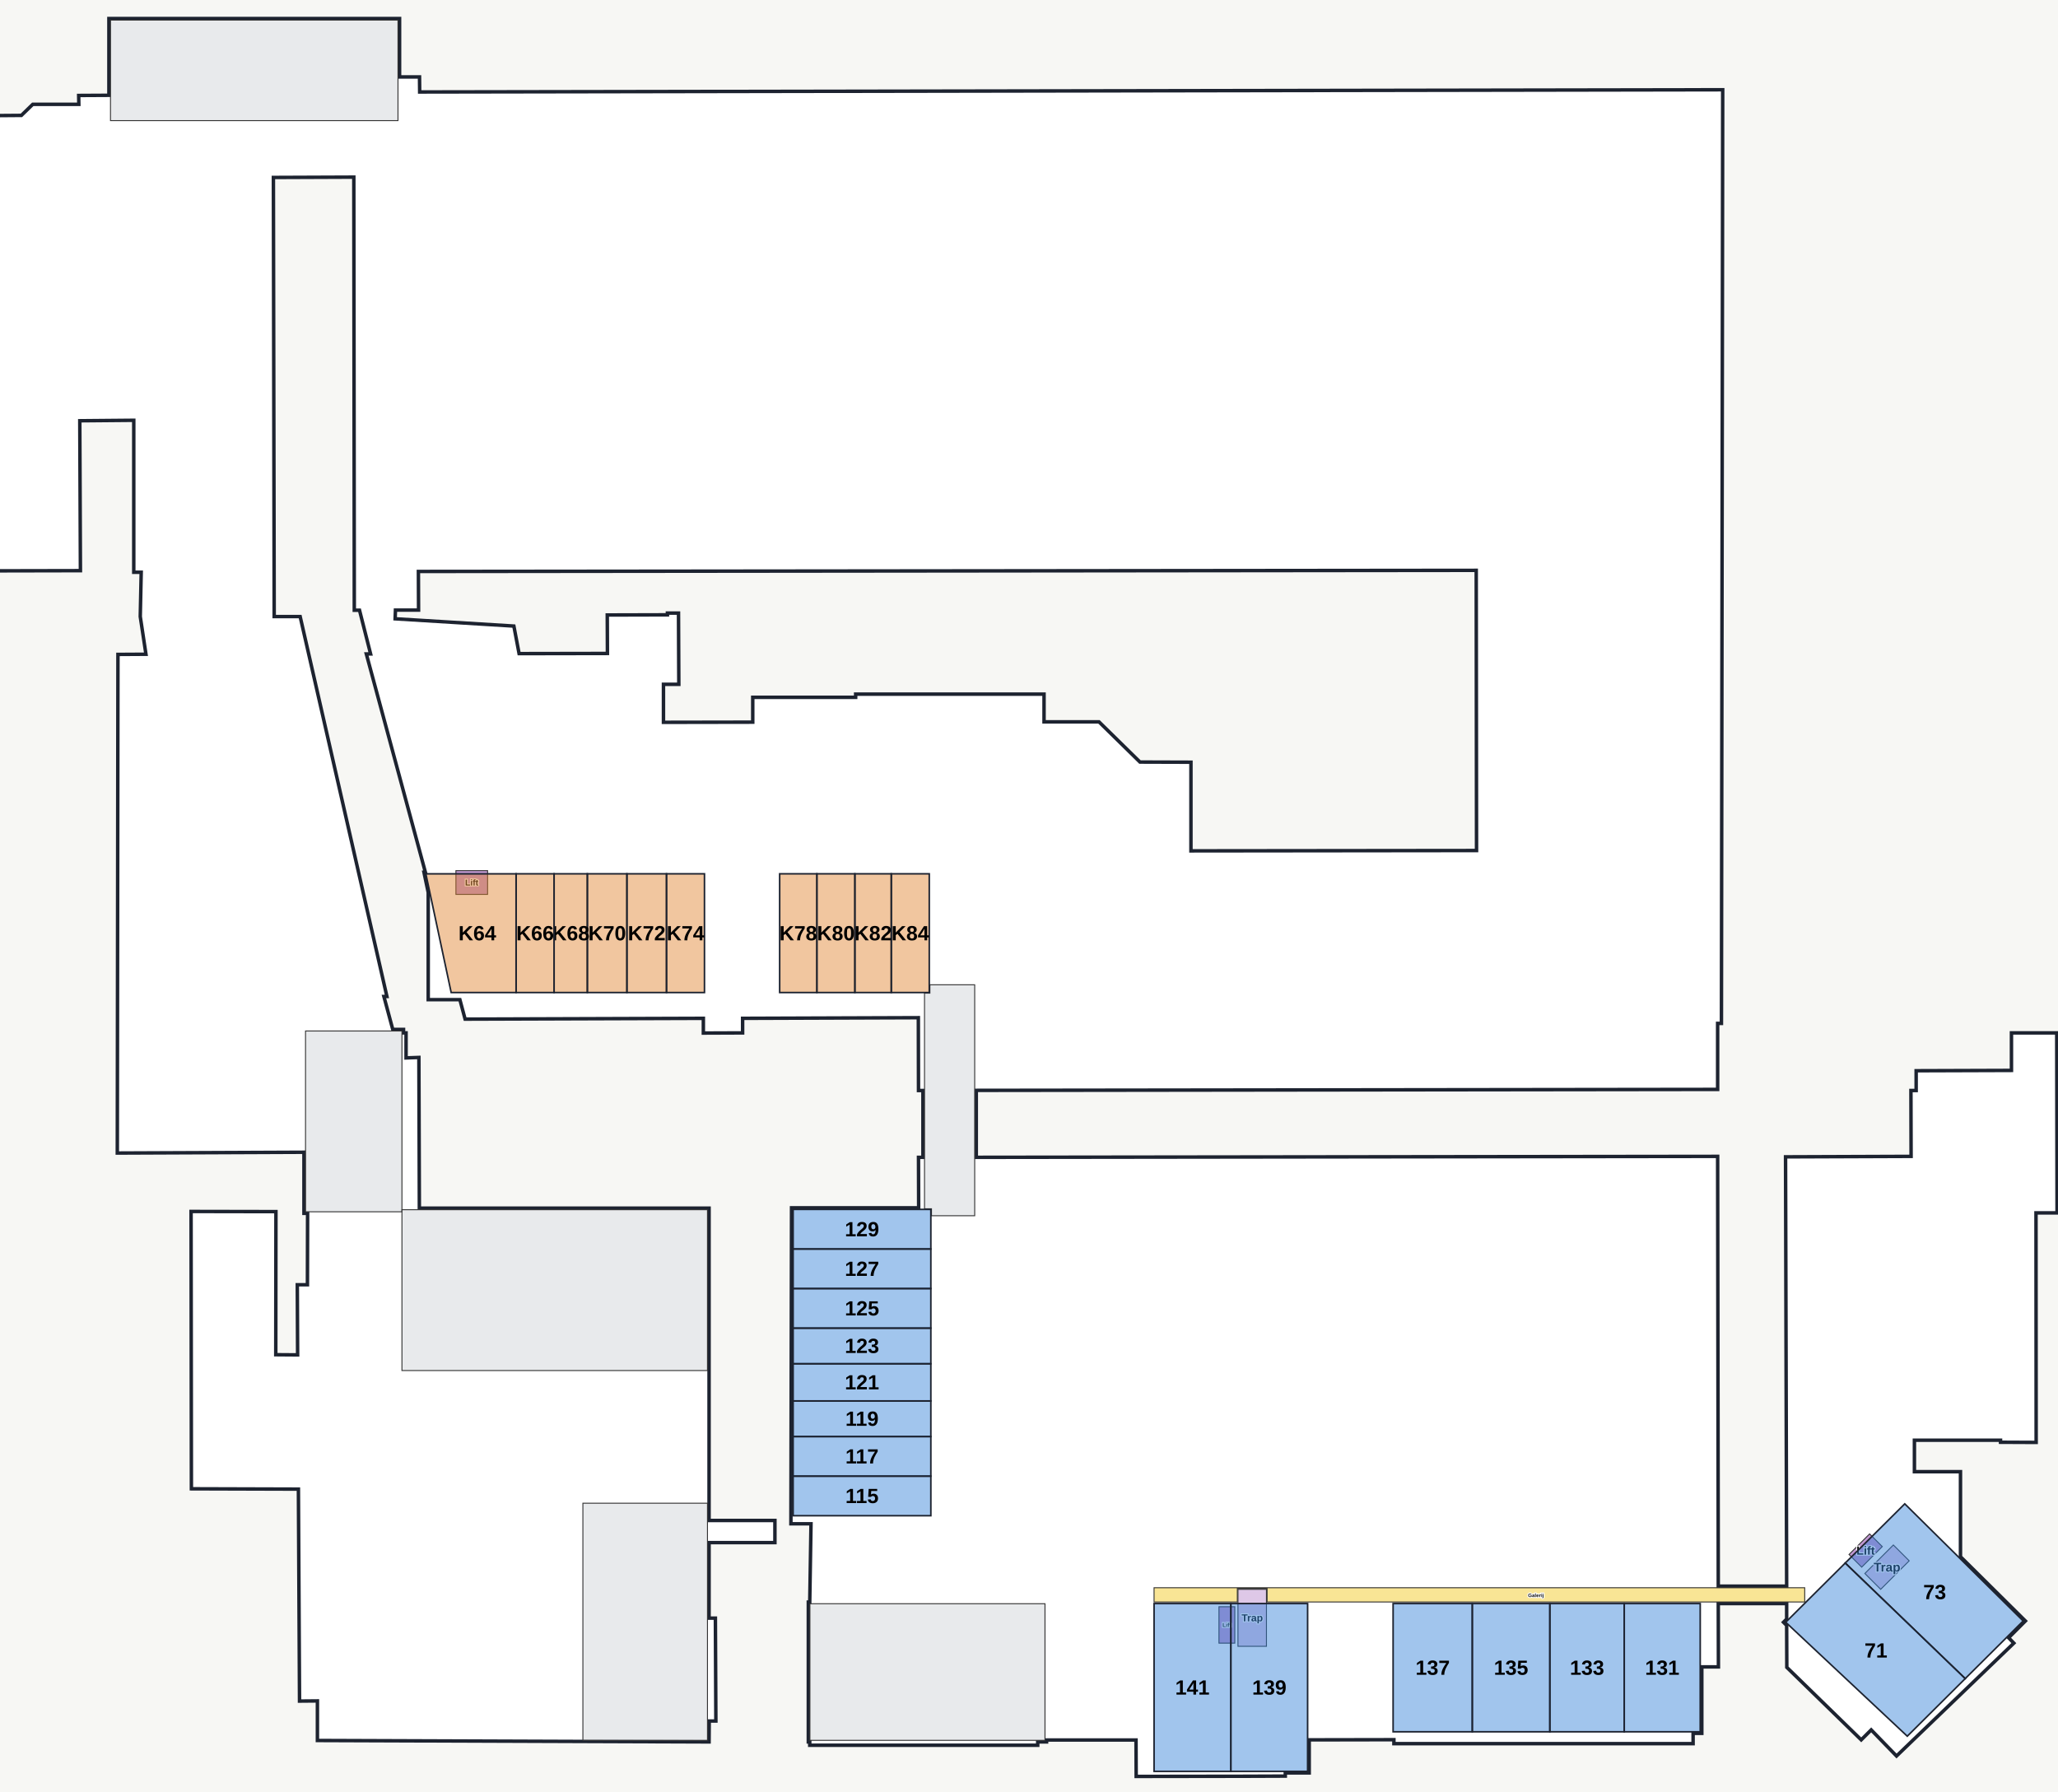
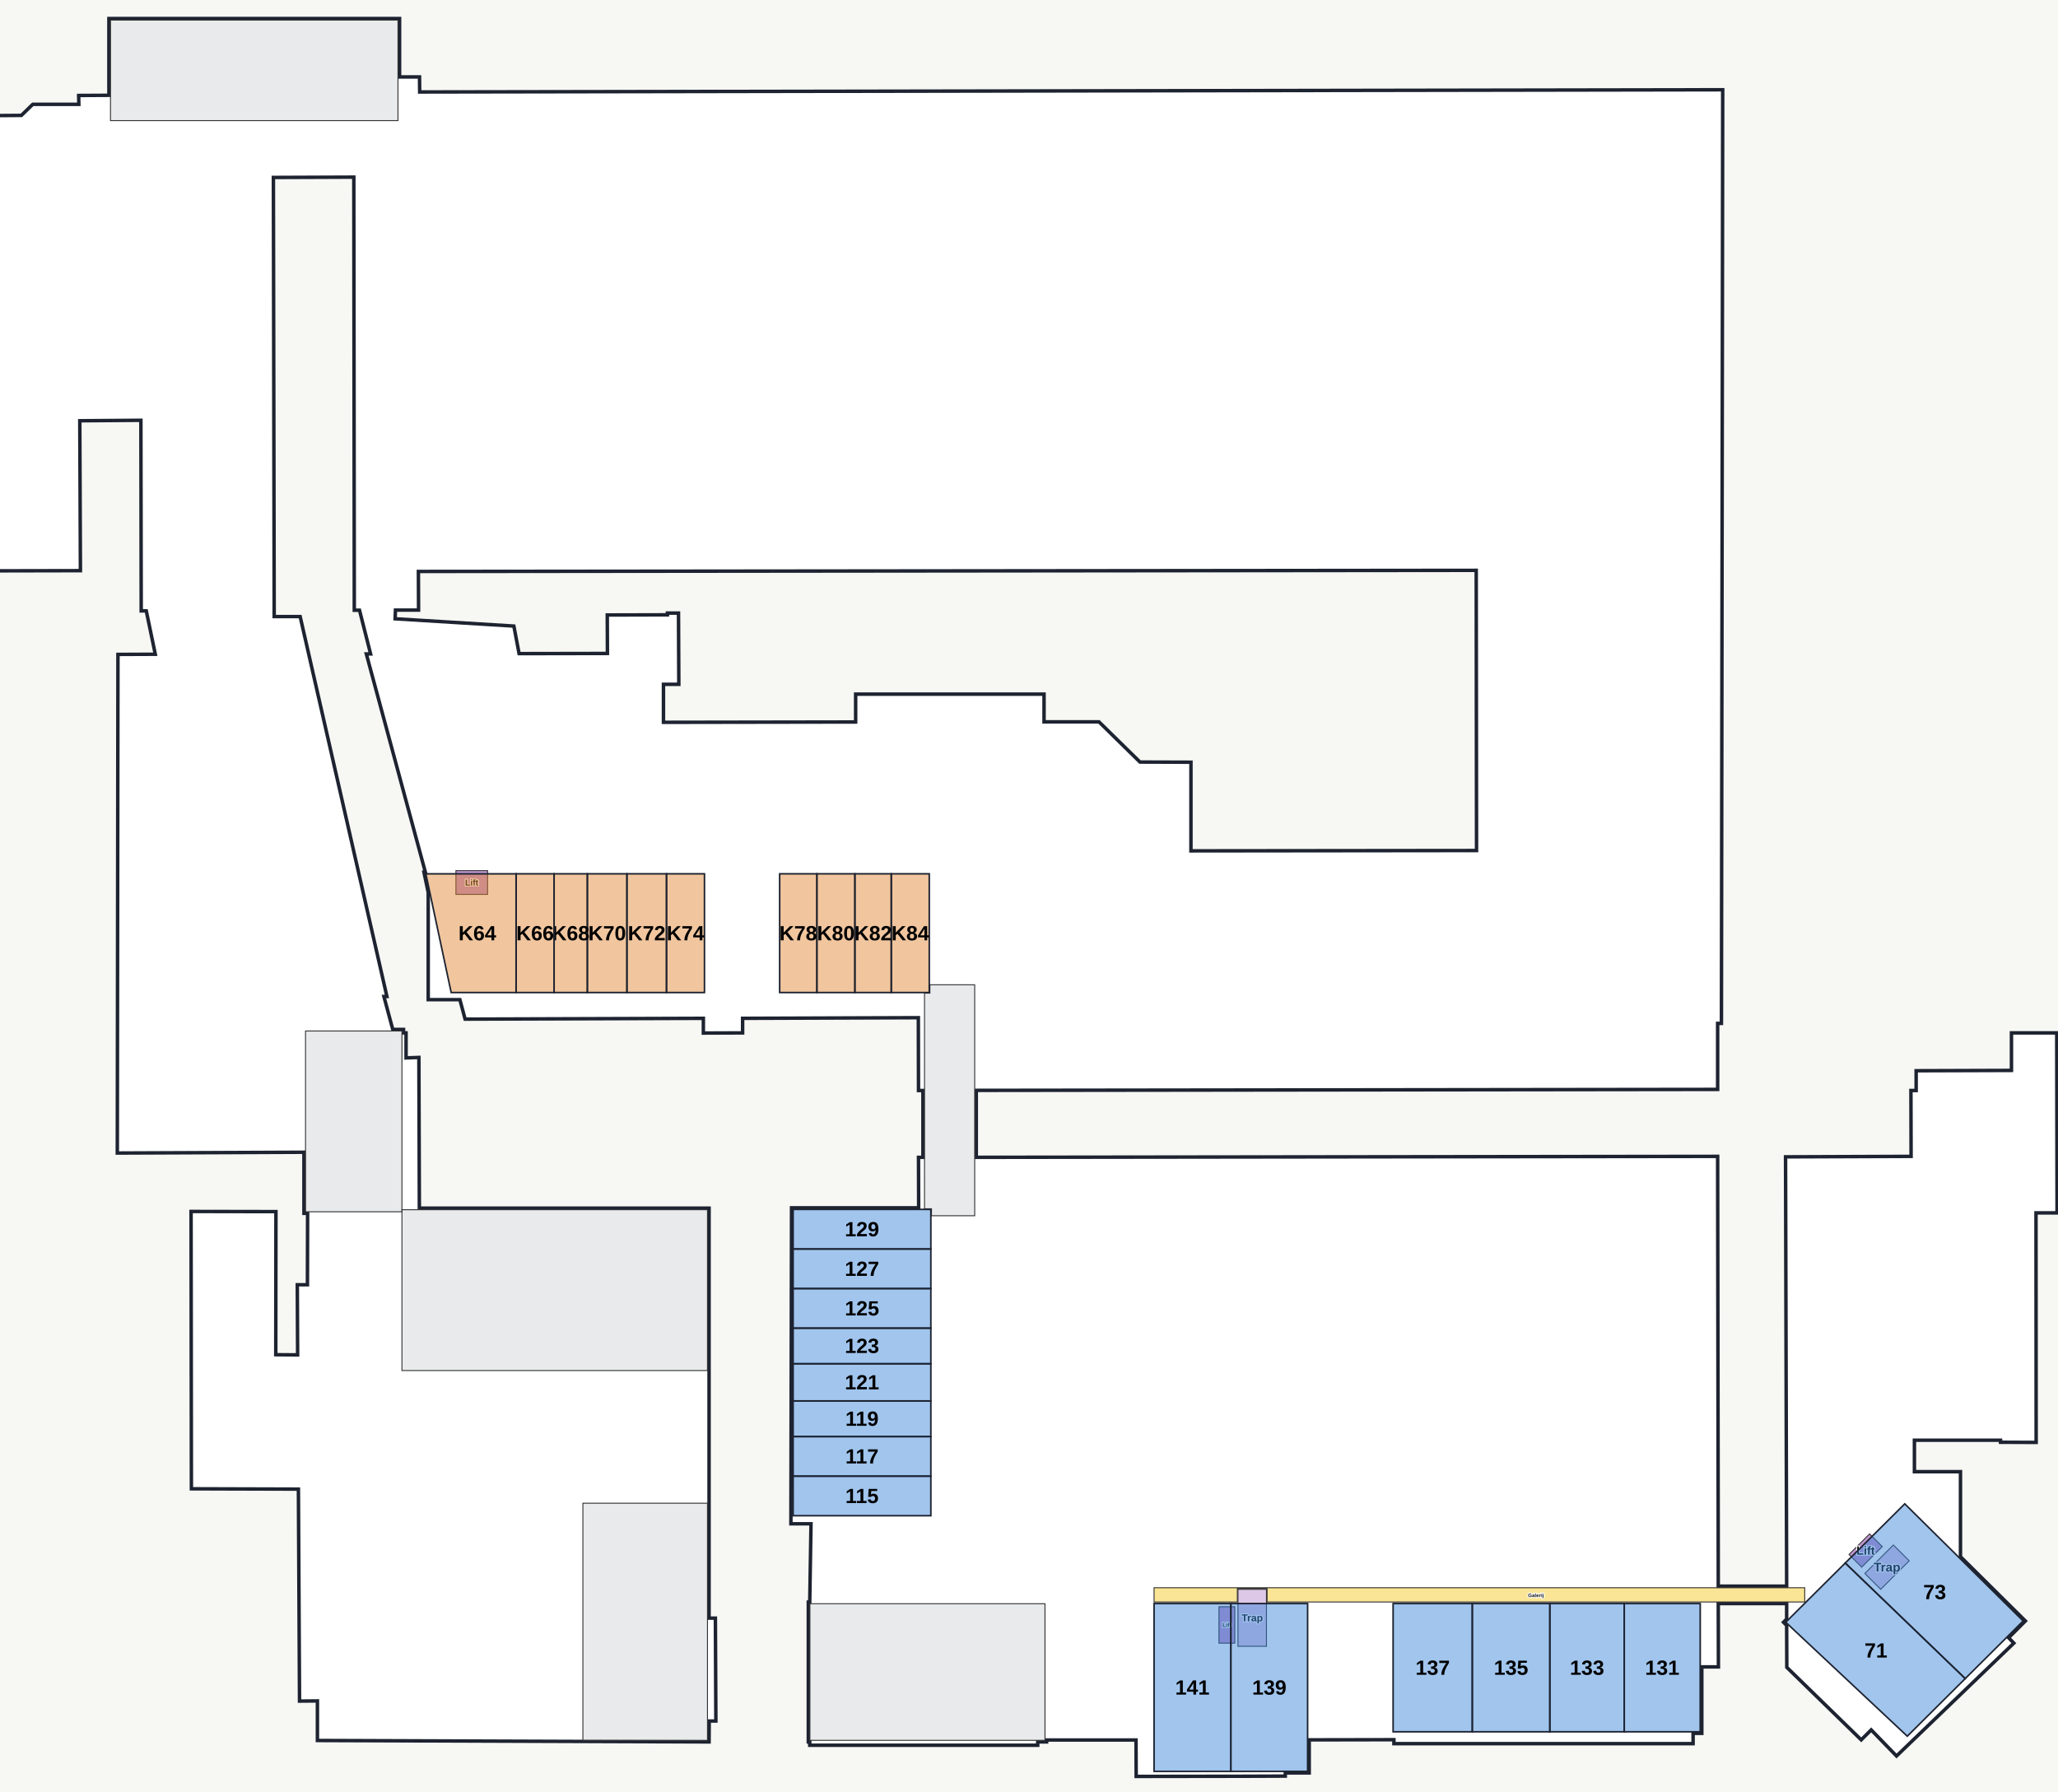
<svg xmlns="http://www.w3.org/2000/svg" viewBox="30 0 1300 1132" font-family="Arial,sans-serif">
  <rect x="30" y="0" width="1300" height="1132" fill="#f7f7f4" />
-   <path fill="#ffffff" stroke="#1d2330" stroke-width="2.2" fill-rule="evenodd" d="M98.8,11.7 L98.8,60.2 L79.7,60.3 L79.8,65.9 L50.7,65.9 L43.5,72.9 L16.8,73.1 L-7.3,49.3 L-73.4,115.6 L-73.1,315.4 L-58.3,315.5 L-58.3,338.0 L-73.0,337.9 L-72.9,346.0 L-75.1,346.0 L-75.3,352.9 L-73.0,358.1 L-67.8,360.8 L80.8,360.5 L80.4,265.8 L114.5,265.5 L114.5,361.5 L119.2,361.5 L118.6,389.5 L122.2,413.3 L104.5,413.4 L104.1,728.4 L222.0,727.9 L222.0,766.5 L224.3,766.5 L224.2,811.6 L217.8,811.6 L218.0,855.9 L204.2,855.8 L204.3,765.4 L150.7,765.3 L150.9,940.5 L218.5,940.7 L219.2,1074.6 L230.5,1074.5 L230.5,1099.5 L477.9,1100.4 L478.0,1087.2 L482.2,1087.2 L481.9,1022.2 L477.9,1022.2 L477.9,974.5 L519.5,974.5 L519.5,960.5 L477.9,960.5 L477.9,763.2 L294.9,763.2 L294.6,668.0 L286.5,668.3 L286.5,652.5 L284.9,652.5 L284.9,650.3 L278.1,650.3 L272.5,629.5 L274.4,629.5 L219.6,389.5 L203.2,389.5 L202.7,112.1 L253.5,111.9 L253.8,385.5 L257.1,385.5 L264.1,413.1 L261.4,413.1 L298.7,551.0 L297.8,551.0 L300.5,563.8 L300.5,631.5 L320.5,631.5 L323.8,643.8 L474.3,643.3 L474.3,652.6 L499.1,652.5 L499.1,643.3 L610.1,642.9 L610.2,688.9 L613.0,688.9 L613.0,731.1 L610.2,731.1 L610.3,763.0 L530.0,763.0 L529.6,962.6 L542.3,962.6 L541.5,1012.1 L540.6,1012.1 L540.6,1100.4 L541.5,1100.4 L541.5,1102.5 L685.5,1102.5 L685.5,1100.4 L691.1,1100.4 L691.1,1099.2 L747.6,1099.2 L747.7,1122.2 L815.5,1122.1 L841.9,1122.0 L841.9,1120.0 L857.0,1120.0 L857.0,1099.1 L910.5,1099.0 L910.5,1101.5 L1099.5,1101.5 L1099.5,1095.0 L1105.0,1095.0 L1105.0,1053.0 L1115.5,1053.0 L1115.4,1013.0 L1158.6,1013.0 L1158.6,1022.8 L1156.6,1024.8 L1158.6,1026.8 L1158.7,1053.3 L1205.7,1099.1 L1212.0,1092.8 L1228.0,1109.3 L1302.1,1038.0 L1298.8,1034.6 L1309.4,1024.0 L1268.4,983.4 L1268.4,929.7 L1239.3,929.7 L1239.3,909.8 L1293.7,909.8 L1293.7,911.1 L1316.2,911.2 L1316.1,766.2 L1329.4,766.2 L1329.2,652.5 L1300.6,652.5 L1300.6,676.2 L1240.4,676.4 L1240.4,688.9 L1237.1,688.9 L1237.2,730.5 L1157.9,730.8 L1158.6,1002.0 L1115.4,1002.0 L1115.0,730.5 L646.7,731.1 L646.7,688.8 L1115.0,688.2 L1115.0,646.5 L1117.4,646.5 L1118.2,56.7 L295.1,58.1 L295.0,48.6 L282.4,48.6 L282.4,11.7Z M413.6,388.5 L413.7,412.8 L357.9,412.9 L354.6,395.5 L279.6,390.9 L279.8,385.4 L294.4,385.4 L294.3,361.0 L962.5,360.3 L962.7,537.3 L782.3,537.5 L782.3,481.5 L750.1,481.4 L724.2,456.0 L689.5,456.0 L689.5,438.5 L570.5,438.5 L570.5,440.5 L505.5,440.5 L505.5,456.2 L449.1,456.3 L449.1,432.3 L458.8,432.3 L458.6,387.3 L451.6,387.3 L451.6,388.4Z" />
+   <path fill="#ffffff" stroke="#1d2330" stroke-width="2.2" fill-rule="evenodd" d="M98.8,11.7 L98.8,60.2 L79.7,60.3 L79.8,65.9 L50.7,65.9 L43.5,72.9 L16.8,73.1 L-7.3,49.3 L-73.4,115.6 L-73.1,315.4 L-58.3,315.5 L-58.3,338.0 L-73.0,337.9 L-72.9,346.0 L-75.1,346.0 L-75.3,352.9 L-73.0,358.1 L-67.8,360.8 L80.8,360.5 L80.4,265.8 L119.0,265.5 L119.2,385.9 L122.4,385.9 L128.1,413.3 L104.5,413.4 L104.1,728.4 L222.0,727.9 L222.0,766.5 L224.3,766.5 L224.2,811.6 L217.8,811.6 L218.0,855.9 L204.2,855.8 L204.3,765.4 L150.7,765.3 L150.9,940.5 L218.5,940.7 L219.2,1074.6 L230.5,1074.5 L230.5,1099.5 L477.9,1100.4 L478.0,1087.2 L482.2,1087.2 L481.9,1022.2 L477.9,1022.2 L477.9,763.2 L294.9,763.2 L294.6,668.0 L286.5,668.3 L286.5,652.5 L284.9,652.5 L284.9,650.3 L278.1,650.3 L272.5,629.5 L274.4,629.5 L219.6,389.5 L203.2,389.5 L202.7,112.1 L253.5,111.9 L253.8,385.5 L257.1,385.5 L264.1,413.1 L261.4,413.1 L298.7,551.0 L297.8,551.0 L300.5,563.8 L300.5,631.5 L320.5,631.5 L323.8,643.8 L474.3,643.3 L474.3,652.6 L499.1,652.5 L499.1,643.3 L610.1,642.9 L610.2,688.9 L613.0,688.9 L613.0,731.1 L610.2,731.1 L610.3,763.0 L530.0,763.0 L529.6,962.6 L542.3,962.6 L541.5,1012.1 L540.6,1012.1 L540.6,1100.4 L541.5,1100.4 L541.5,1102.5 L685.5,1102.5 L685.5,1100.4 L691.1,1100.4 L691.1,1099.2 L747.6,1099.2 L747.7,1122.2 L815.5,1122.1 L841.9,1122.0 L841.9,1120.0 L857.0,1120.0 L857.0,1099.1 L910.5,1099.0 L910.5,1101.5 L1099.5,1101.5 L1099.5,1095.0 L1105.0,1095.0 L1105.0,1053.0 L1115.5,1053.0 L1115.4,1013.0 L1158.6,1013.0 L1158.6,1022.8 L1156.6,1024.8 L1158.6,1026.8 L1158.7,1053.3 L1205.7,1099.1 L1212.0,1092.8 L1228.0,1109.3 L1302.1,1038.0 L1298.8,1034.6 L1309.4,1024.0 L1268.4,983.4 L1268.4,929.7 L1239.3,929.7 L1239.3,909.8 L1293.7,909.8 L1293.7,911.1 L1316.2,911.2 L1316.1,766.2 L1329.4,766.2 L1329.2,652.5 L1300.6,652.5 L1300.6,676.2 L1240.4,676.4 L1240.4,688.9 L1237.1,688.9 L1237.2,730.5 L1157.9,730.8 L1158.6,1002.0 L1115.4,1002.0 L1115.0,730.5 L646.7,731.1 L646.7,688.8 L1115.0,688.2 L1115.0,646.5 L1117.4,646.5 L1118.2,56.7 L295.1,58.1 L295.0,48.6 L282.4,48.6 L282.4,11.7Z M413.6,388.5 L413.7,412.8 L357.9,412.9 L354.6,395.5 L279.6,390.9 L279.8,385.4 L294.4,385.4 L294.3,361.0 L962.5,360.3 L962.7,537.3 L782.3,537.5 L782.3,481.5 L750.1,481.4 L724.2,456.0 L689.5,456.0 L689.5,438.5 L570.5,438.5 L570.5,456.1 L449.1,456.3 L449.1,432.3 L458.8,432.3 L458.6,387.3 L451.6,387.3 L451.6,388.4Z" />
  <polygon id="3-DAK-1" points="99.8,76.2 281.4,76.2 281.4,12.7 99.8,12.7" fill="#d5d8dc" fill-opacity="0.55" stroke="#333" stroke-width="0.6" />
  <polygon id="3-DAK-2" points="223.0,765.5 283.9,765.5 283.9,651.3 223.0,651.3" fill="#d5d8dc" fill-opacity="0.55" stroke="#333" stroke-width="0.6" />
  <polygon id="3-DAK-3" points="283.9,865.8 476.9,865.8 476.9,764.2 283.9,764.2" fill="#d5d8dc" fill-opacity="0.55" stroke="#333" stroke-width="0.6" />
  <polygon id="3-DAK-4" points="398.2,1099.4 476.9,1099.4 476.9,949.6 398.2,949.6" fill="#d5d8dc" fill-opacity="0.55" stroke="#333" stroke-width="0.6" />
  <polygon id="3-DAK-5" points="541.6,1099.4 690.1,1099.4 690.1,1013.1 541.6,1013.1" fill="#d5d8dc" fill-opacity="0.55" stroke="#333" stroke-width="0.6" />
  <polygon id="3-DAK-6" points="614.0,763.6 618.4,763.6 618.4,768.0 645.7,768.0 645.7,622.1 617.4,622.1 617.4,627.4 614.0,627.4" fill="#d5d8dc" fill-opacity="0.55" stroke="#333" stroke-width="0.6" />
  <polygon id="3-225-LIFT" points="318,550 338,550 338,565 318,565" fill="#8e44ad" fill-opacity="0.55" stroke="#333" stroke-width="0.6" />
  <text x="328.0" y="557.5" font-size="5.4" font-weight="700" text-anchor="middle" dominant-baseline="central" fill="#111" stroke="#fff" stroke-width="1.2" paint-order="stroke">Lift</text>
  <polygon id="3-246-LIFT" points="800,1015 810,1015 810,1038 800,1038" fill="#8e44ad" fill-opacity="0.55" stroke="#333" stroke-width="0.6" />
  <text x="805.0" y="1026.5" font-size="3.6" font-weight="700" text-anchor="middle" dominant-baseline="central" fill="#111" stroke="#fff" stroke-width="1.2" paint-order="stroke">Lift</text>
  <polygon id="3-246-TRAP" points="812,1004 830,1004 830,1040 812,1040" fill="#c39bd3" fill-opacity="0.55" stroke="#333" stroke-width="0.6" />
  <text x="821.0" y="1022.0" font-size="6.4" font-weight="700" text-anchor="middle" dominant-baseline="central" fill="#111" stroke="#fff" stroke-width="1.2" paint-order="stroke">Trap</text>
  <polygon id="3-264-LIFT" points="1198,982 1211,969 1219,977 1206,990" fill="#8e44ad" fill-opacity="0.55" stroke="#333" stroke-width="0.6" />
  <text x="1208.5" y="979.5" font-size="7.5" font-weight="700" text-anchor="middle" dominant-baseline="central" fill="#111" stroke="#fff" stroke-width="1.2" paint-order="stroke">Lift</text>
  <polygon id="3-264-TRAP" points="1208,994 1226,976 1236,986 1218,1004" fill="#c39bd3" fill-opacity="0.55" stroke="#333" stroke-width="0.6" />
  <text x="1222.0" y="990.0" font-size="8.0" font-weight="700" text-anchor="middle" dominant-baseline="central" fill="#111" stroke="#fff" stroke-width="1.2" paint-order="stroke">Trap</text>
  <polygon id="3-GAL-O" points="759.0,1012.0 811.6,1012.0 811.6,1003.6 830.4,1003.6 830.4,1012.0 1170.0,1012.0 1170.0,1003.0 759.0,1003.0" fill="#f4d03f" fill-opacity="0.55" stroke="#333" stroke-width="0.6" />
  <text x="1000.2" y="1007.8" font-size="3.2" font-weight="700" text-anchor="middle" dominant-baseline="central" fill="#111" stroke="#fff" stroke-width="1.2" paint-order="stroke">Galerij</text>
  <polygon id="K84" points="593,552 617,552 617,627 593,627" fill="#e0812b" fill-opacity="0.45" stroke="#1d2330" stroke-width="1" />
  <text x="605.0" y="589.5" font-size="13" font-weight="700" text-anchor="middle" dominant-baseline="central">K84</text>
  <polygon id="K82" points="570,552 593,552 593,627 570,627" fill="#e0812b" fill-opacity="0.45" stroke="#1d2330" stroke-width="1" />
  <text x="581.5" y="589.5" font-size="13" font-weight="700" text-anchor="middle" dominant-baseline="central">K82</text>
  <polygon id="K80" points="546,552 570,552 570,627 546,627" fill="#e0812b" fill-opacity="0.45" stroke="#1d2330" stroke-width="1" />
  <text x="558.0" y="589.5" font-size="13" font-weight="700" text-anchor="middle" dominant-baseline="central">K80</text>
  <polygon id="K78" points="522.5,552 546,552 546,627 522.5,627" fill="#e0812b" fill-opacity="0.45" stroke="#1d2330" stroke-width="1" />
  <text x="534.2" y="589.5" font-size="13" font-weight="700" text-anchor="middle" dominant-baseline="central">K78</text>
  <polygon id="K74" points="451,552 475,552 475,627 451,627" fill="#e0812b" fill-opacity="0.45" stroke="#1d2330" stroke-width="1" />
  <text x="463.0" y="589.5" font-size="13" font-weight="700" text-anchor="middle" dominant-baseline="central">K74</text>
  <polygon id="K72" points="426,552 451,552 451,627 426,627" fill="#e0812b" fill-opacity="0.45" stroke="#1d2330" stroke-width="1" />
  <text x="438.5" y="589.5" font-size="13" font-weight="700" text-anchor="middle" dominant-baseline="central">K72</text>
  <polygon id="K70" points="401,552 426,552 426,627 401,627" fill="#e0812b" fill-opacity="0.45" stroke="#1d2330" stroke-width="1" />
  <text x="413.5" y="589.5" font-size="13" font-weight="700" text-anchor="middle" dominant-baseline="central">K70</text>
  <polygon id="K68" points="380,552 401,552 401,627 380,627" fill="#e0812b" fill-opacity="0.45" stroke="#1d2330" stroke-width="1" />
  <text x="390.5" y="589.5" font-size="13" font-weight="700" text-anchor="middle" dominant-baseline="central">K68</text>
  <polygon id="K66" points="356,552 380,552 380,627 356,627" fill="#e0812b" fill-opacity="0.45" stroke="#1d2330" stroke-width="1" />
  <text x="368.0" y="589.5" font-size="13" font-weight="700" text-anchor="middle" dominant-baseline="central">K66</text>
  <polygon id="K64" points="299,552 356,552 356,627 315,627" fill="#e0812b" fill-opacity="0.45" stroke="#1d2330" stroke-width="1" />
  <text x="331.5" y="589.5" font-size="13" font-weight="700" text-anchor="middle" dominant-baseline="central">K64</text>
  <polygon id="S115" points="531,932.5 618,932.5 618,957.5 531,957.5" fill="#2f7fd8" fill-opacity="0.45" stroke="#1d2330" stroke-width="1" />
  <text x="574.5" y="945.0" font-size="13" font-weight="700" text-anchor="middle" dominant-baseline="central">115</text>
  <polygon id="S117" points="531,907.5 618,907.5 618,932.5 531,932.5" fill="#2f7fd8" fill-opacity="0.45" stroke="#1d2330" stroke-width="1" />
  <text x="574.5" y="920.0" font-size="13" font-weight="700" text-anchor="middle" dominant-baseline="central">117</text>
  <polygon id="S119" points="531,885 618,885 618,907.5 531,907.5" fill="#2f7fd8" fill-opacity="0.45" stroke="#1d2330" stroke-width="1" />
  <text x="574.5" y="896.2" font-size="13" font-weight="700" text-anchor="middle" dominant-baseline="central">119</text>
  <polygon id="S121" points="531,861.5 618,861.5 618,885 531,885" fill="#2f7fd8" fill-opacity="0.45" stroke="#1d2330" stroke-width="1" />
  <text x="574.5" y="873.2" font-size="13" font-weight="700" text-anchor="middle" dominant-baseline="central">121</text>
  <polygon id="S123" points="531,839 618,839 618,861.5 531,861.5" fill="#2f7fd8" fill-opacity="0.45" stroke="#1d2330" stroke-width="1" />
  <text x="574.5" y="850.2" font-size="13" font-weight="700" text-anchor="middle" dominant-baseline="central">123</text>
  <polygon id="S125" points="531,814 618,814 618,839 531,839" fill="#2f7fd8" fill-opacity="0.45" stroke="#1d2330" stroke-width="1" />
  <text x="574.5" y="826.5" font-size="13" font-weight="700" text-anchor="middle" dominant-baseline="central">125</text>
  <polygon id="S127" points="531,789 618,789 618,814 531,814" fill="#2f7fd8" fill-opacity="0.45" stroke="#1d2330" stroke-width="1" />
  <text x="574.5" y="801.5" font-size="13" font-weight="700" text-anchor="middle" dominant-baseline="central">127</text>
  <polygon id="S129" points="531,764 618,764 618,789 531,789" fill="#2f7fd8" fill-opacity="0.45" stroke="#1d2330" stroke-width="1" />
  <text x="574.5" y="776.5" font-size="13" font-weight="700" text-anchor="middle" dominant-baseline="central">129</text>
  <polygon id="S139" points="807.5,1013 856,1013 856,1119 807.5,1119" fill="#2f7fd8" fill-opacity="0.45" stroke="#1d2330" stroke-width="1" />
  <text x="831.8" y="1066.0" font-size="13" font-weight="700" text-anchor="middle" dominant-baseline="central">139</text>
  <polygon id="S141" points="759,1013 807.5,1013 807.5,1119 759,1119" fill="#2f7fd8" fill-opacity="0.45" stroke="#1d2330" stroke-width="1" />
  <text x="783.2" y="1066.0" font-size="13" font-weight="700" text-anchor="middle" dominant-baseline="central">141</text>
  <polygon id="S131" points="1056,1013 1104,1013 1104,1094 1056,1094" fill="#2f7fd8" fill-opacity="0.45" stroke="#1d2330" stroke-width="1" />
  <text x="1080.0" y="1053.5" font-size="13" font-weight="700" text-anchor="middle" dominant-baseline="central">131</text>
  <polygon id="S133" points="1009,1013 1056,1013 1056,1094 1009,1094" fill="#2f7fd8" fill-opacity="0.45" stroke="#1d2330" stroke-width="1" />
  <text x="1032.5" y="1053.5" font-size="13" font-weight="700" text-anchor="middle" dominant-baseline="central">133</text>
  <polygon id="S135" points="960,1013 1009,1013 1009,1094 960,1094" fill="#2f7fd8" fill-opacity="0.45" stroke="#1d2330" stroke-width="1" />
  <text x="984.5" y="1053.5" font-size="13" font-weight="700" text-anchor="middle" dominant-baseline="central">135</text>
  <polygon id="S137" points="910,1013 960,1013 960,1094 910,1094" fill="#2f7fd8" fill-opacity="0.45" stroke="#1d2330" stroke-width="1" />
  <text x="935.0" y="1053.5" font-size="13" font-weight="700" text-anchor="middle" dominant-baseline="central">137</text>
  <polygon id="S73" points="1195.6,987.4 1233.2,950 1308,1024 1271.4,1060.4" fill="#2f7fd8" fill-opacity="0.45" stroke="#1d2330" stroke-width="1" />
  <text x="1252.1" y="1005.7" font-size="13" font-weight="700" text-anchor="middle" dominant-baseline="central">73</text>
  <polygon id="S71" points="1158,1024.8 1195.6,987.4 1271.4,1060.4 1234.8,1096.8" fill="#2f7fd8" fill-opacity="0.45" stroke="#1d2330" stroke-width="1" />
  <text x="1215.0" y="1042.6" font-size="13" font-weight="700" text-anchor="middle" dominant-baseline="central">71</text>
</svg>
